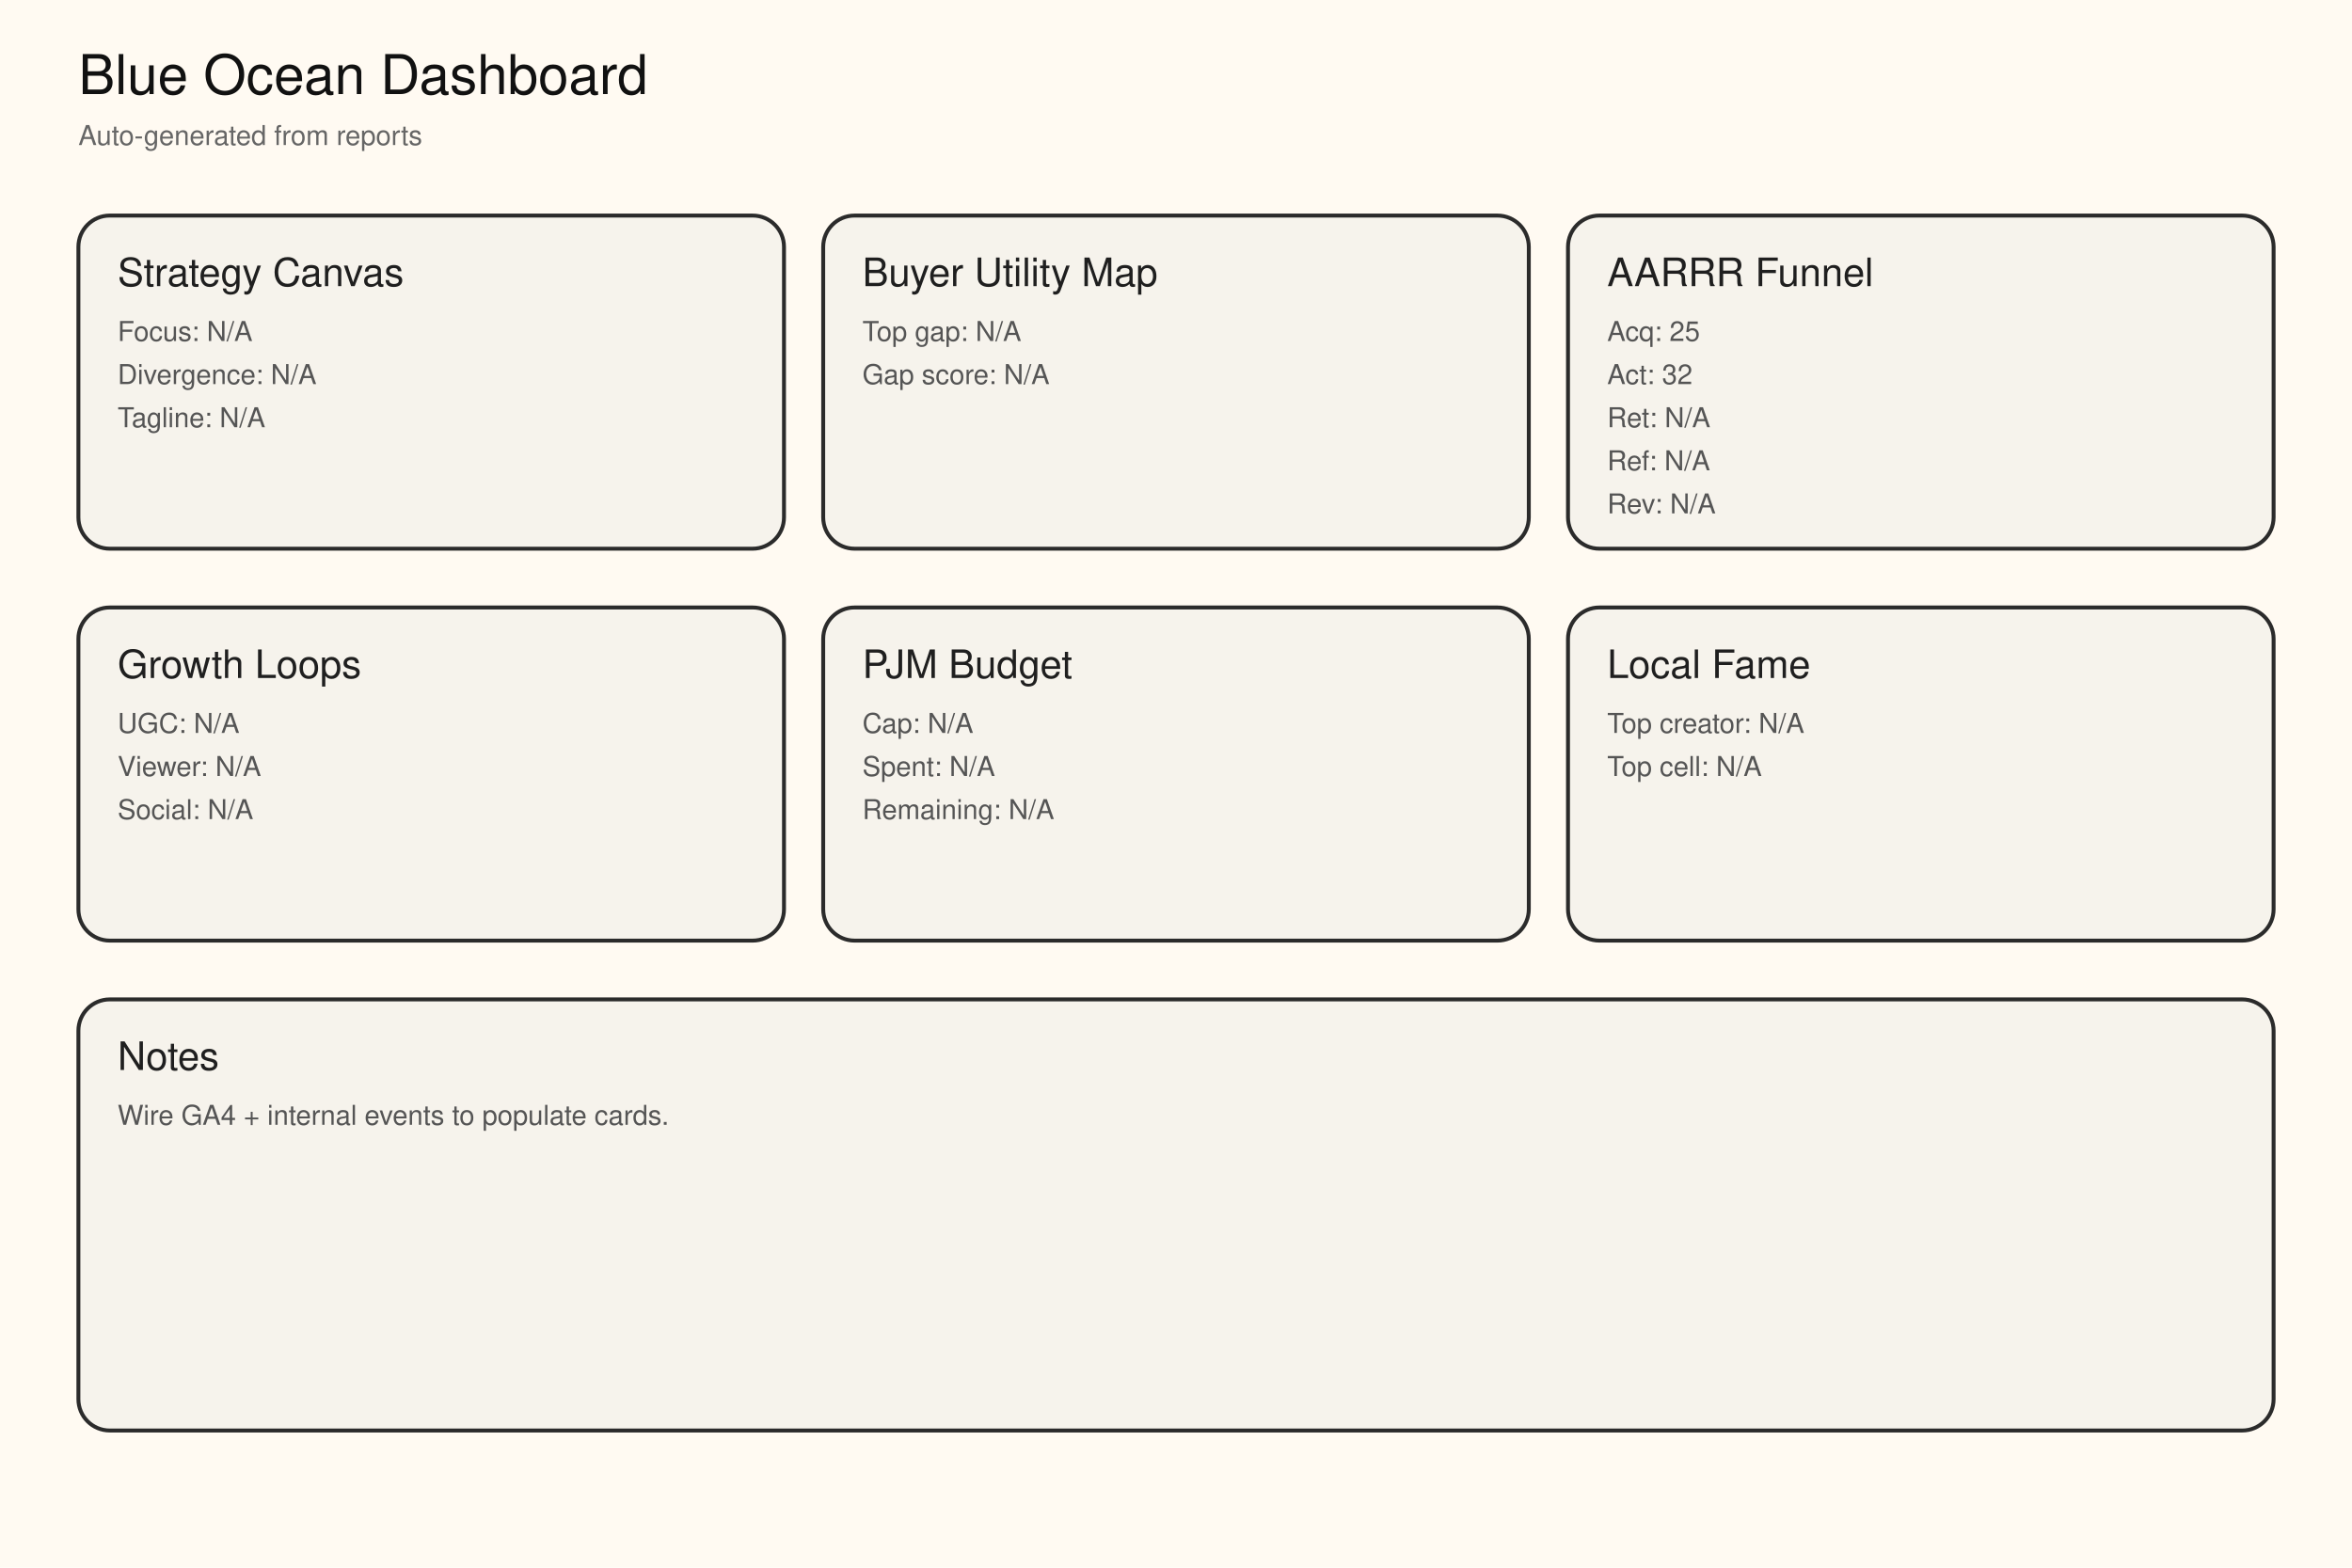
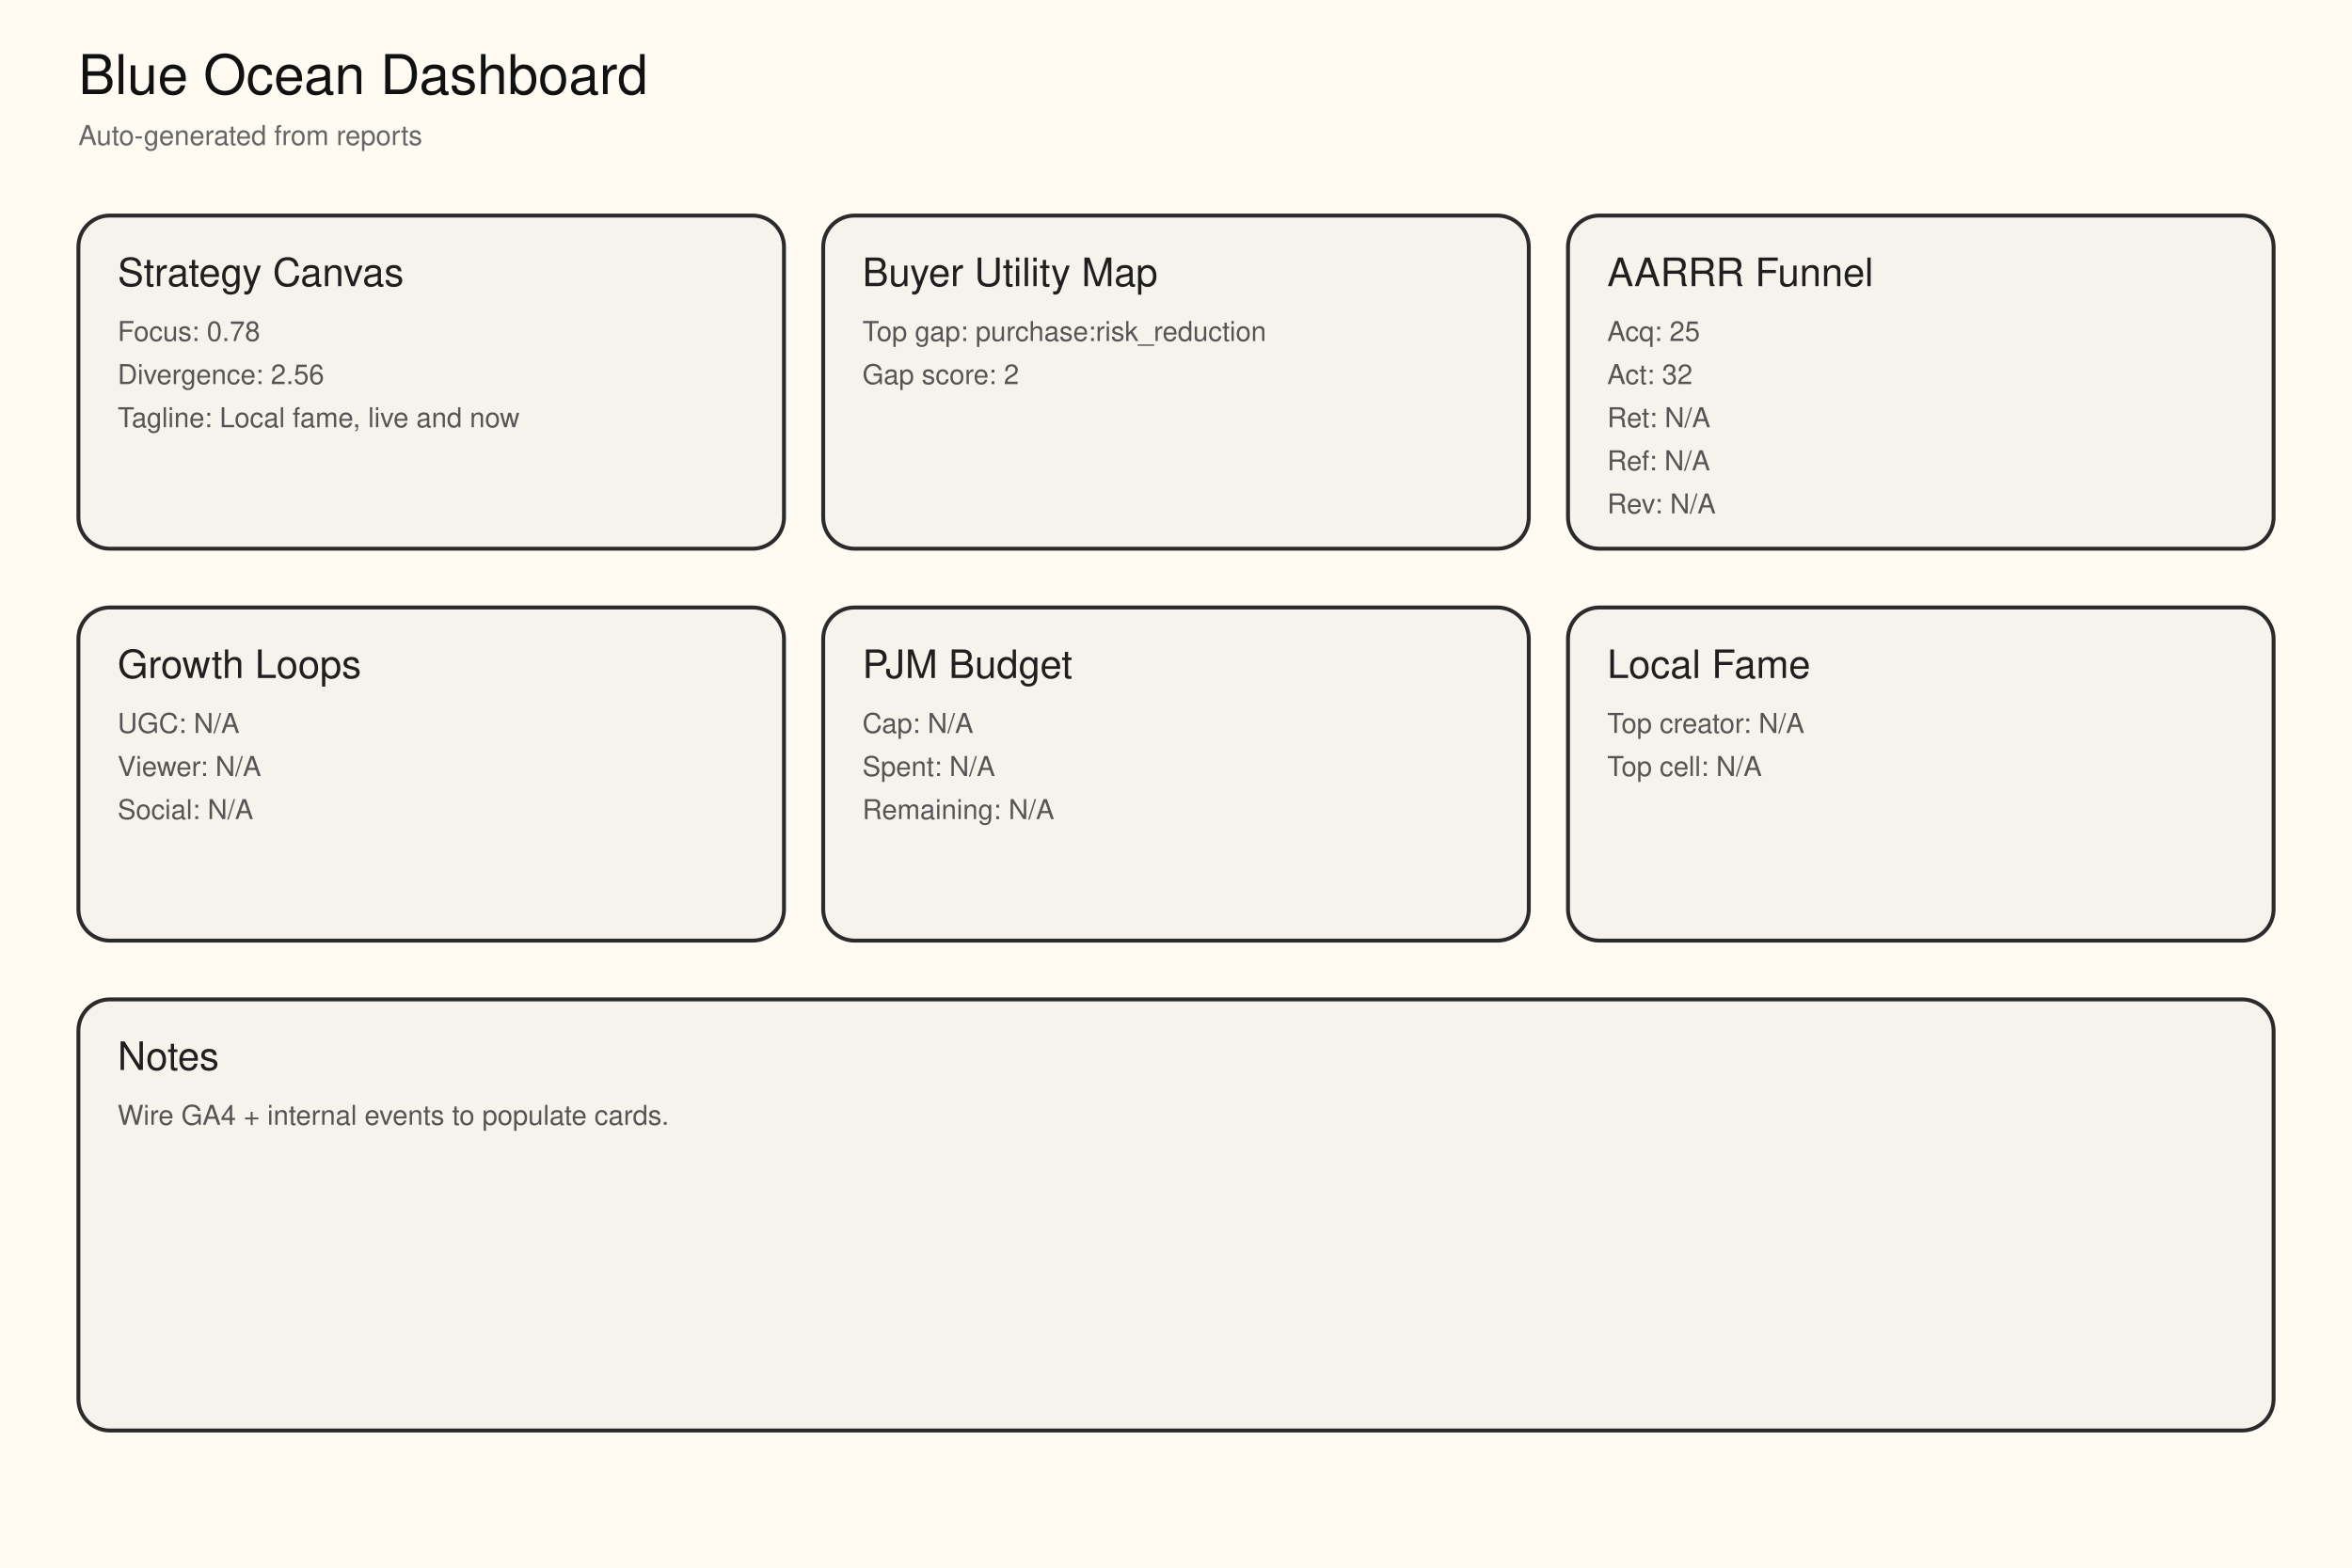
<svg xmlns="http://www.w3.org/2000/svg" width="1200" height="800" viewBox="0 0 1200 800">
  <rect width="1200" height="800" fill="#fffaf2" />
  <text x="40" y="48" font-family="Helvetica, Arial, sans-serif" font-size="28" fill="#111">Blue Ocean Dashboard</text>
  <text x="40" y="74" font-family="Helvetica, Arial, sans-serif" font-size="14" fill="#666">Auto-generated from reports</text>
  <g>
    <rect x="40" y="110" width="360" height="170" rx="16" fill="#f6f3ec" stroke="#2b2b2b" stroke-width="2" />
    <text x="60" y="146" font-family="Helvetica, Arial, sans-serif" font-size="20" fill="#1f1f1f">Strategy Canvas</text>
-     <text x="60" y="174" font-family="Helvetica, Arial, sans-serif" font-size="14" fill="#555">Focus: N/A</text>
-     <text x="60" y="196" font-family="Helvetica, Arial, sans-serif" font-size="14" fill="#555">Divergence: N/A</text>
-     <text x="60" y="218" font-family="Helvetica, Arial, sans-serif" font-size="14" fill="#555">Tagline: N/A</text>
+     <text x="60" y="174" font-family="Helvetica, Arial, sans-serif" font-size="14" fill="#555">Focus: 0.78</text>
+     <text x="60" y="196" font-family="Helvetica, Arial, sans-serif" font-size="14" fill="#555">Divergence: 2.56</text>
+     <text x="60" y="218" font-family="Helvetica, Arial, sans-serif" font-size="14" fill="#555">Tagline: Local fame, live and now</text>
  </g>
  <g>
    <rect x="420" y="110" width="360" height="170" rx="16" fill="#f6f3ec" stroke="#2b2b2b" stroke-width="2" />
    <text x="440" y="146" font-family="Helvetica, Arial, sans-serif" font-size="20" fill="#1f1f1f">Buyer Utility Map</text>
-     <text x="440" y="174" font-family="Helvetica, Arial, sans-serif" font-size="14" fill="#555">Top gap: N/A</text>
-     <text x="440" y="196" font-family="Helvetica, Arial, sans-serif" font-size="14" fill="#555">Gap score: N/A</text>
+     <text x="440" y="174" font-family="Helvetica, Arial, sans-serif" font-size="14" fill="#555">Top gap: purchase:risk_reduction</text>
+     <text x="440" y="196" font-family="Helvetica, Arial, sans-serif" font-size="14" fill="#555">Gap score: 2</text>
  </g>
  <g>
    <rect x="800" y="110" width="360" height="170" rx="16" fill="#f6f3ec" stroke="#2b2b2b" stroke-width="2" />
    <text x="820" y="146" font-family="Helvetica, Arial, sans-serif" font-size="20" fill="#1f1f1f">AARRR Funnel</text>
    <text x="820" y="174" font-family="Helvetica, Arial, sans-serif" font-size="14" fill="#555">Acq: 25</text>
    <text x="820" y="196" font-family="Helvetica, Arial, sans-serif" font-size="14" fill="#555">Act: 32</text>
    <text x="820" y="218" font-family="Helvetica, Arial, sans-serif" font-size="14" fill="#555">Ret: N/A</text>
    <text x="820" y="240" font-family="Helvetica, Arial, sans-serif" font-size="14" fill="#555">Ref: N/A</text>
    <text x="820" y="262" font-family="Helvetica, Arial, sans-serif" font-size="14" fill="#555">Rev: N/A</text>
  </g>
  <g>
    <rect x="40" y="310" width="360" height="170" rx="16" fill="#f6f3ec" stroke="#2b2b2b" stroke-width="2" />
    <text x="60" y="346" font-family="Helvetica, Arial, sans-serif" font-size="20" fill="#1f1f1f">Growth Loops</text>
    <text x="60" y="374" font-family="Helvetica, Arial, sans-serif" font-size="14" fill="#555">UGC: N/A</text>
    <text x="60" y="396" font-family="Helvetica, Arial, sans-serif" font-size="14" fill="#555">Viewer: N/A</text>
    <text x="60" y="418" font-family="Helvetica, Arial, sans-serif" font-size="14" fill="#555">Social: N/A</text>
  </g>
  <g>
    <rect x="420" y="310" width="360" height="170" rx="16" fill="#f6f3ec" stroke="#2b2b2b" stroke-width="2" />
    <text x="440" y="346" font-family="Helvetica, Arial, sans-serif" font-size="20" fill="#1f1f1f">PJM Budget</text>
    <text x="440" y="374" font-family="Helvetica, Arial, sans-serif" font-size="14" fill="#555">Cap: N/A</text>
    <text x="440" y="396" font-family="Helvetica, Arial, sans-serif" font-size="14" fill="#555">Spent: N/A</text>
    <text x="440" y="418" font-family="Helvetica, Arial, sans-serif" font-size="14" fill="#555">Remaining: N/A</text>
  </g>
  <g>
    <rect x="800" y="310" width="360" height="170" rx="16" fill="#f6f3ec" stroke="#2b2b2b" stroke-width="2" />
    <text x="820" y="346" font-family="Helvetica, Arial, sans-serif" font-size="20" fill="#1f1f1f">Local Fame</text>
    <text x="820" y="374" font-family="Helvetica, Arial, sans-serif" font-size="14" fill="#555">Top creator: N/A</text>
    <text x="820" y="396" font-family="Helvetica, Arial, sans-serif" font-size="14" fill="#555">Top cell: N/A</text>
  </g>
  <g>
    <rect x="40" y="510" width="1120" height="220" rx="16" fill="#f6f3ec" stroke="#2b2b2b" stroke-width="2" />
    <text x="60" y="546" font-family="Helvetica, Arial, sans-serif" font-size="20" fill="#1f1f1f">Notes</text>
    <text x="60" y="574" font-family="Helvetica, Arial, sans-serif" font-size="14" fill="#555">Wire GA4 + internal events to populate cards.</text>
  </g>
</svg>
